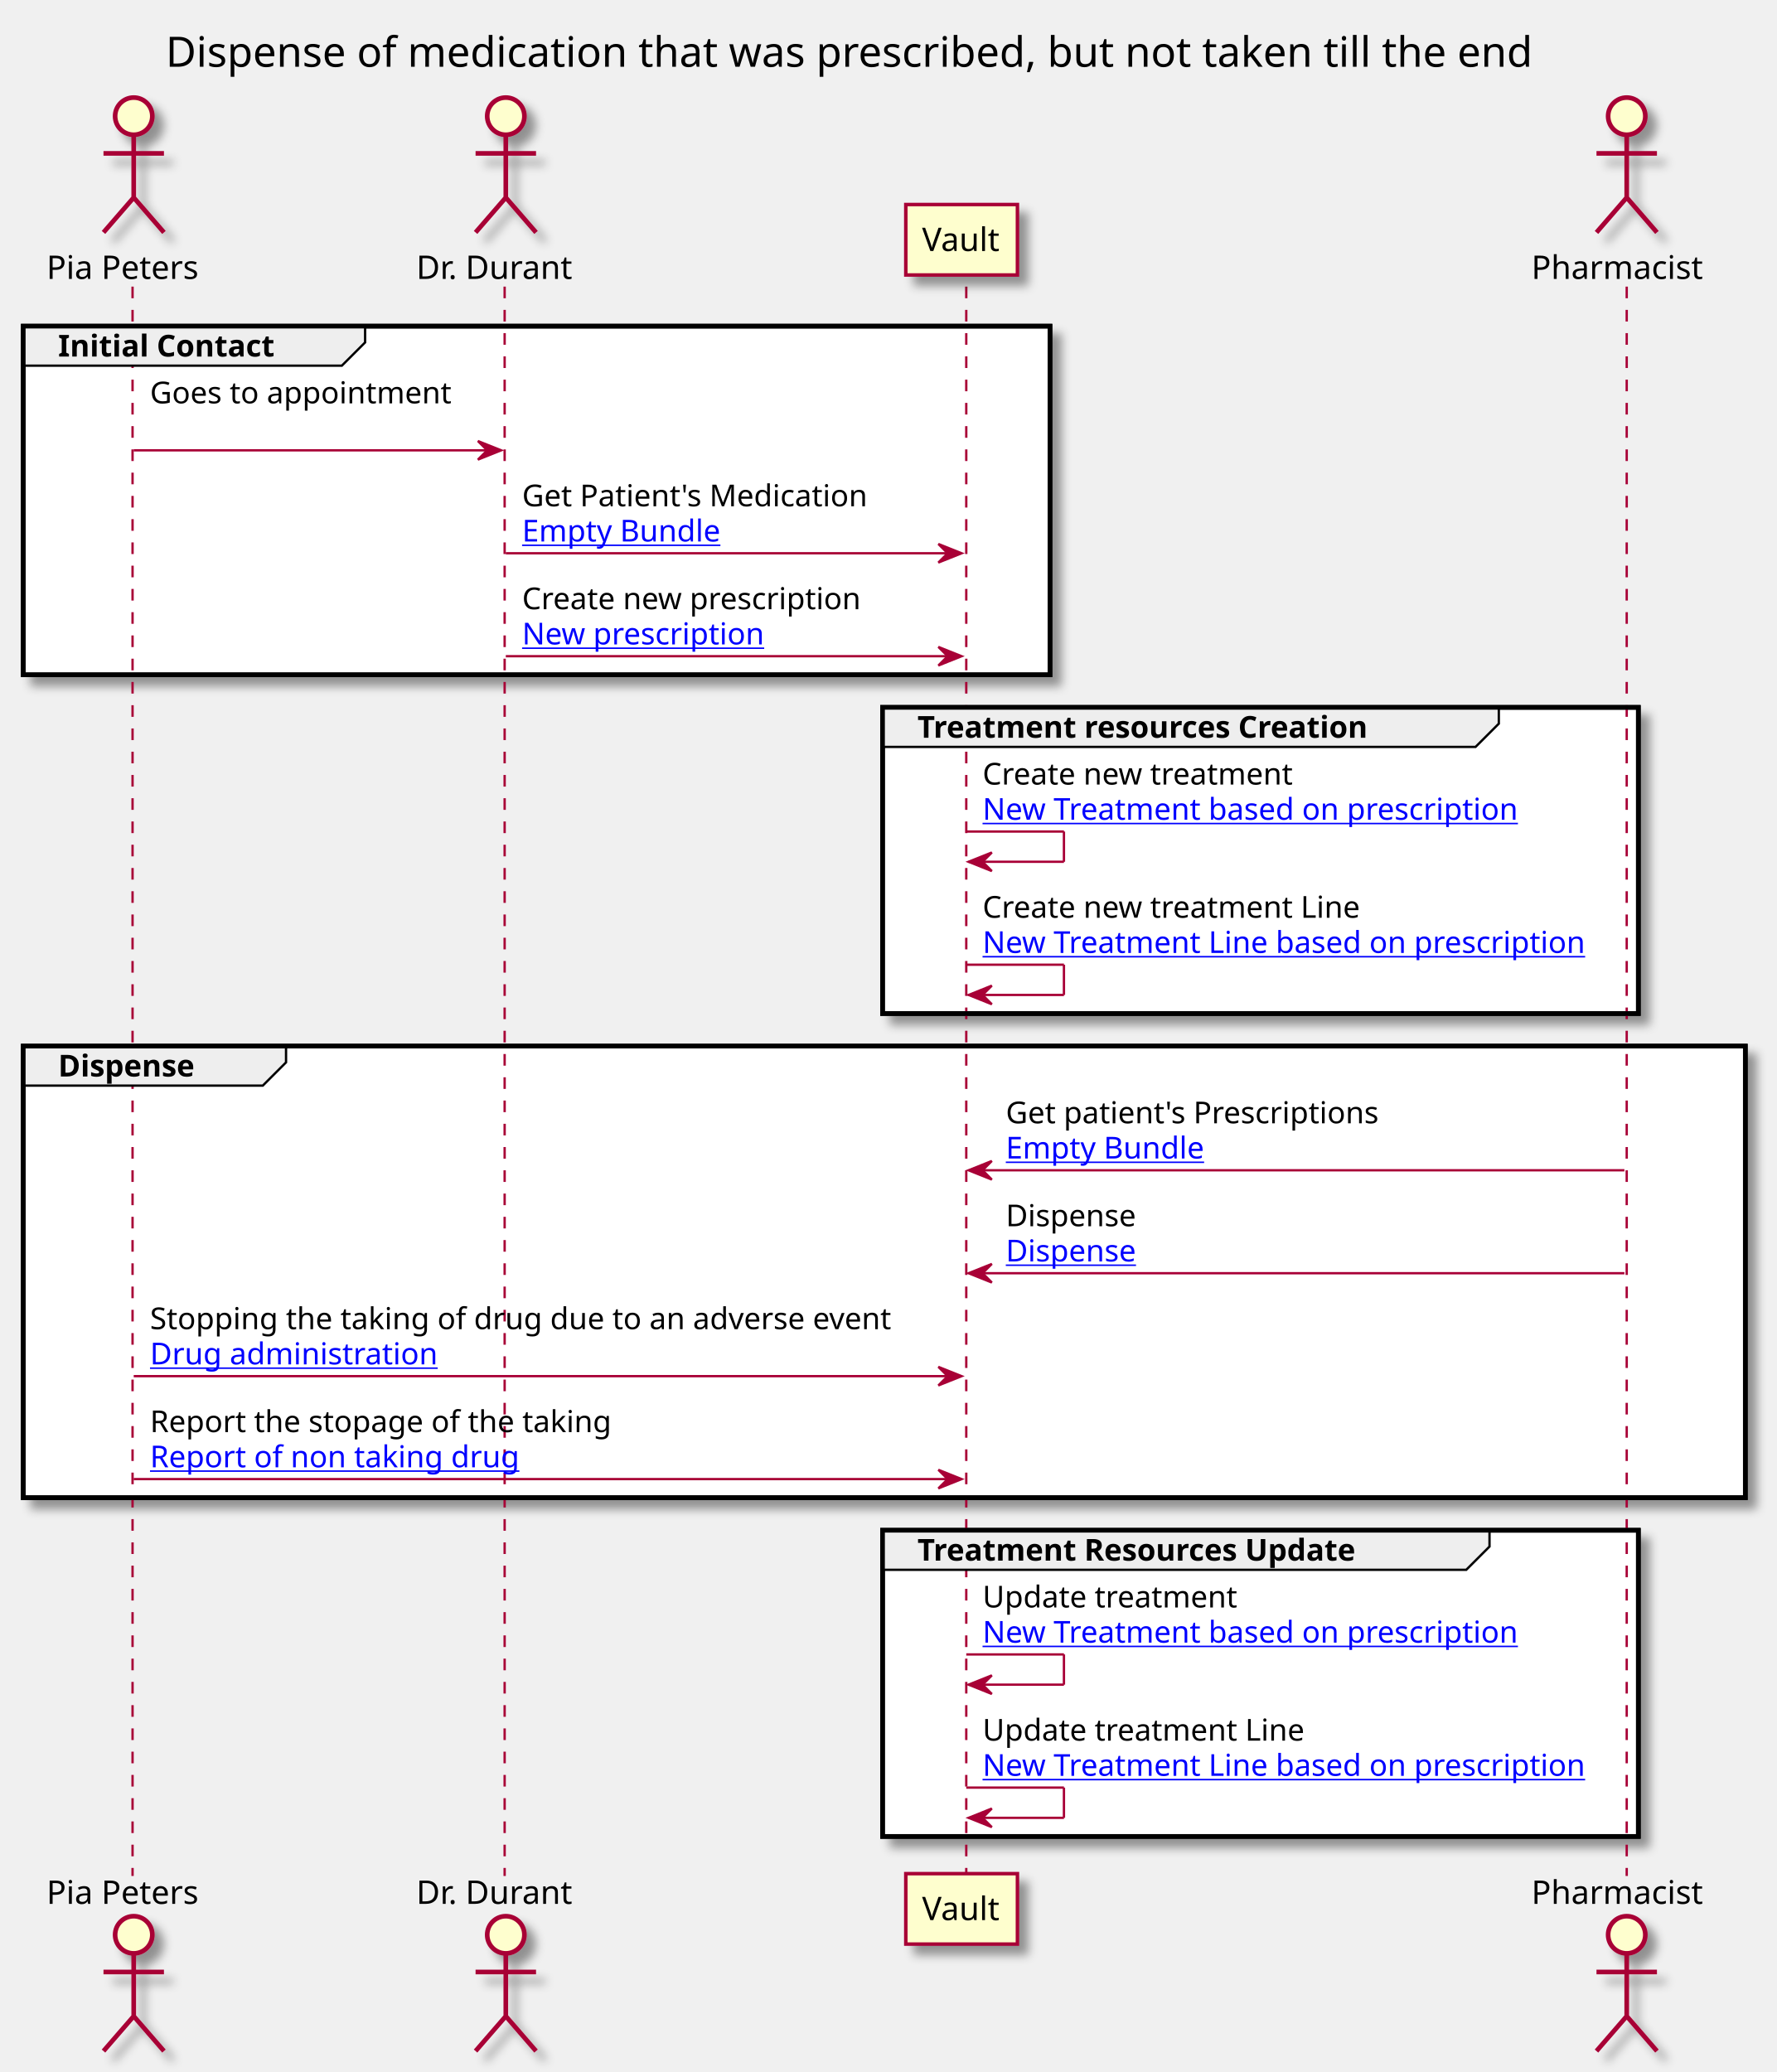
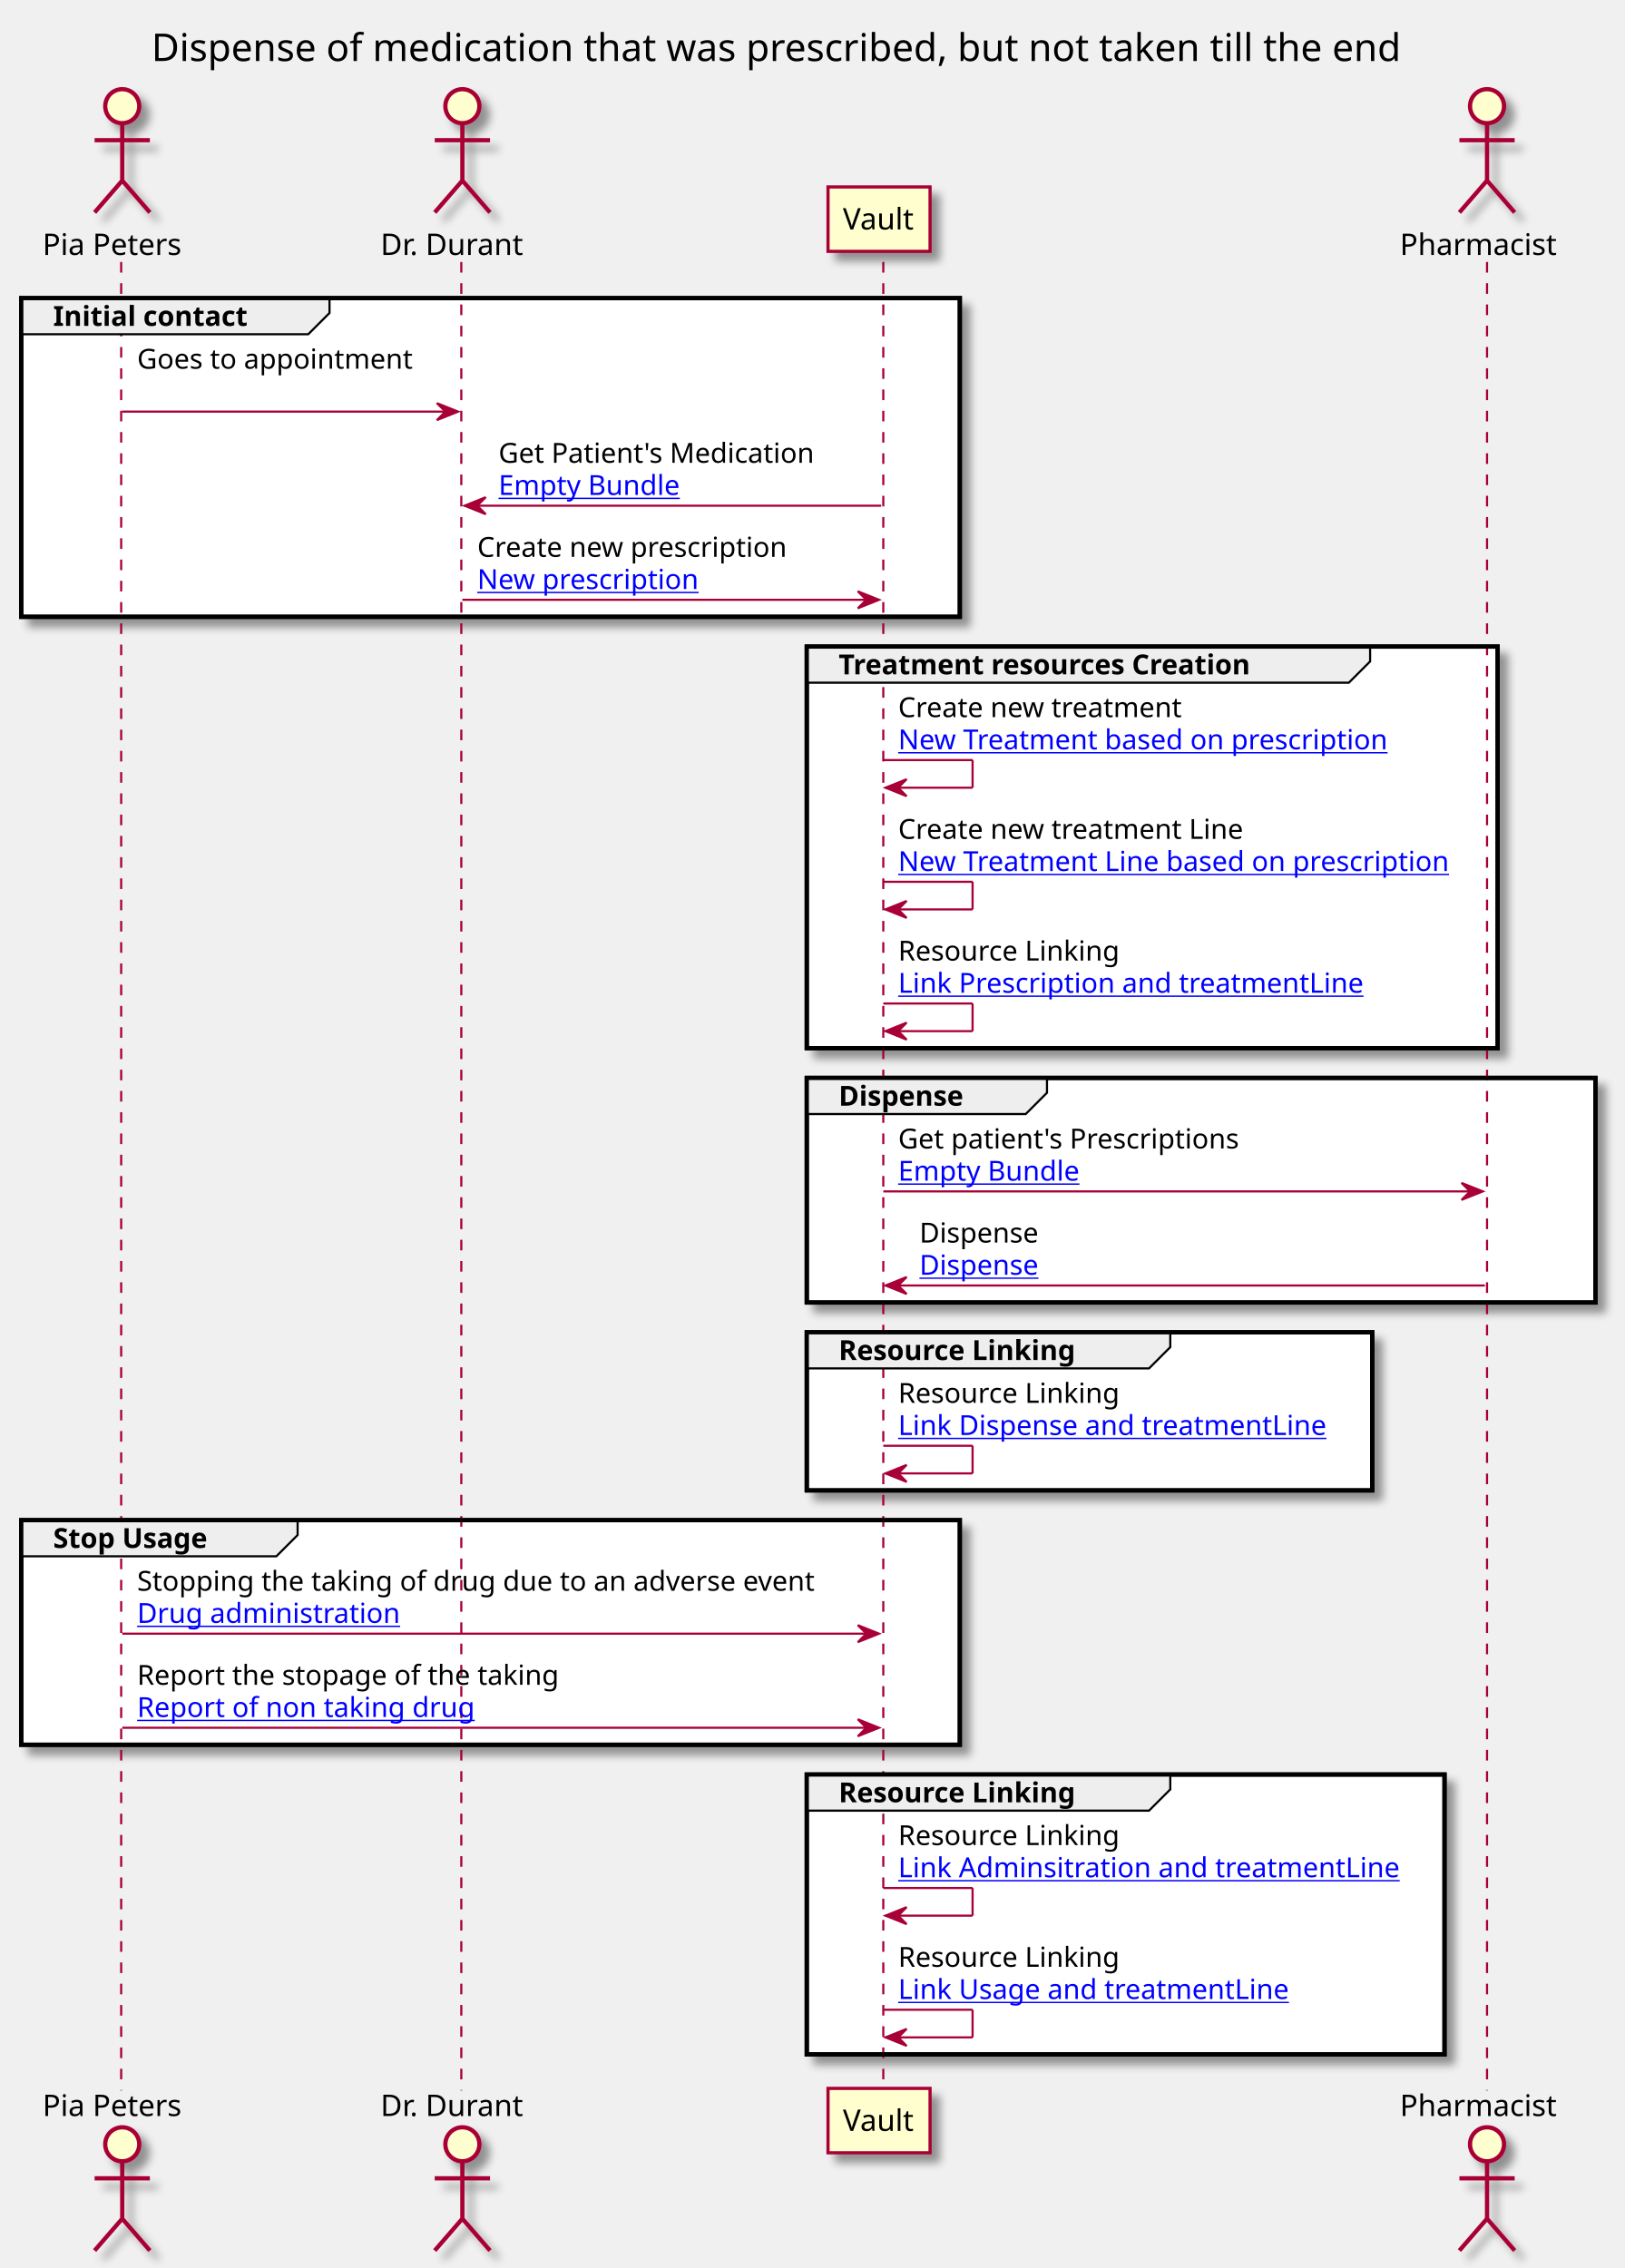
- <svg xmlns="http://www.w3.org/2000/svg" xmlns:xlink="http://www.w3.org/1999/xlink" contentScriptType="application/ecmascript" contentStyleType="text/css" height="891px" preserveAspectRatio="none" style="width:764px;height:891px;background:#FFFFFF;" version="1.1" viewBox="0 0 764 891" width="764px" zoomAndPan="magnify">
+ <svg xmlns="http://www.w3.org/2000/svg" xmlns:xlink="http://www.w3.org/1999/xlink" contentScriptType="application/ecmascript" contentStyleType="text/css" height="1067px" preserveAspectRatio="none" style="width:764px;height:1067px;background:#FFFFFF;" version="1.1" viewBox="0 0 764 1067" width="764px" zoomAndPan="magnify">
  <defs>
-     <filter height="300%" id="fy3501jnwqq4d" width="300%" x="-1" y="-1">
+     <filter height="300%" id="f1xyzuxi131isq" width="300%" x="-1" y="-1">
      <feGaussianBlur result="blurOut" stdDeviation="2.0" />
      <feColorMatrix in="blurOut" result="blurOut2" type="matrix" values="0 0 0 0 0 0 0 0 0 0 0 0 0 0 0 0 0 0 .4 0" />
      <feOffset dx="4.0" dy="4.0" in="blurOut2" result="blurOut3" />
      <feBlend in="SourceGraphic" in2="blurOut3" mode="normal" />
    </filter>
  </defs>
  <g>
    <text fill="#000000" font-family="sans-serif" font-size="18" lengthAdjust="spacing" textLength="618" x="71.25" y="28.708">Dispense of medication that was prescribed, but not taken till the end</text>
-     <rect fill="#FFFFFF" filter="url(#fy3501jnwqq4d)" height="149.93" style="stroke:#000000;stroke-width:2.0;" width="441.5" x="10" y="140.25" />
-     <rect fill="#FFFFFF" filter="url(#fy3501jnwqq4d)" height="131.664" style="stroke:#000000;stroke-width:2.0;" width="325" x="379.5" y="304.18" />
-     <rect fill="#FFFFFF" filter="url(#fy3501jnwqq4d)" height="194.195" style="stroke:#000000;stroke-width:2.0;" width="740.5" x="10" y="449.844" />
-     <rect fill="#FFFFFF" filter="url(#fy3501jnwqq4d)" height="131.664" style="stroke:#000000;stroke-width:2.0;" width="325" x="379.5" y="658.039" />
-     <line style="stroke:#A80036;stroke-width:1.0;stroke-dasharray:5.0,5.0;" x1="57" x2="57" y1="123.25" y2="806.703" />
-     <line style="stroke:#A80036;stroke-width:1.0;stroke-dasharray:5.0,5.0;" x1="217" x2="217" y1="123.25" y2="806.703" />
-     <line style="stroke:#A80036;stroke-width:1.0;stroke-dasharray:5.0,5.0;" x1="415.5" x2="415.5" y1="123.25" y2="806.703" />
-     <line style="stroke:#A80036;stroke-width:1.0;stroke-dasharray:5.0,5.0;" x1="699.5" x2="699.5" y1="123.25" y2="806.703" />
+     <rect fill="#FFFFFF" filter="url(#f1xyzuxi131isq)" height="149.93" style="stroke:#000000;stroke-width:2.0;" width="441.5" x="10" y="140.25" />
+     <rect fill="#FFFFFF" filter="url(#f1xyzuxi131isq)" height="188.93" style="stroke:#000000;stroke-width:2.0;" width="325" x="379.5" y="304.18" />
+     <rect fill="#FFFFFF" filter="url(#f1xyzuxi131isq)" height="105.664" style="stroke:#000000;stroke-width:2.0;" width="371" x="379.5" y="507.109" />
+     <rect fill="#FFFFFF" filter="url(#f1xyzuxi131isq)" height="74.398" style="stroke:#000000;stroke-width:2.0;" width="266" x="379.5" y="626.773" />
+     <rect fill="#FFFFFF" filter="url(#f1xyzuxi131isq)" height="105.664" style="stroke:#000000;stroke-width:2.0;" width="441.5" x="10" y="715.172" />
+     <rect fill="#FFFFFF" filter="url(#f1xyzuxi131isq)" height="131.664" style="stroke:#000000;stroke-width:2.0;" width="300" x="379.5" y="834.836" />
+     <line style="stroke:#A80036;stroke-width:1.0;stroke-dasharray:5.0,5.0;" x1="57" x2="57" y1="123.25" y2="983.5" />
+     <line style="stroke:#A80036;stroke-width:1.0;stroke-dasharray:5.0,5.0;" x1="217" x2="217" y1="123.25" y2="983.5" />
+     <line style="stroke:#A80036;stroke-width:1.0;stroke-dasharray:5.0,5.0;" x1="415.5" x2="415.5" y1="123.25" y2="983.5" />
+     <line style="stroke:#A80036;stroke-width:1.0;stroke-dasharray:5.0,5.0;" x1="699.5" x2="699.5" y1="123.25" y2="983.5" />
    <text fill="#000000" font-family="sans-serif" font-size="14" lengthAdjust="spacing" textLength="69" x="20" y="119.948">Pia Peters</text>
-     <ellipse cx="57.5" cy="49.953" fill="#FEFECE" filter="url(#fy3501jnwqq4d)" rx="8" ry="8" style="stroke:#A80036;stroke-width:2.0;" />
-     <path d="M57.5,57.953 L57.5,84.953 M44.5,65.953 L70.5,65.953 M57.5,84.953 L44.5,99.953 M57.5,84.953 L70.5,99.953 " fill="none" filter="url(#fy3501jnwqq4d)" style="stroke:#A80036;stroke-width:2.0;" />
-     <text fill="#000000" font-family="sans-serif" font-size="14" lengthAdjust="spacing" textLength="69" x="20" y="818.698">Pia Peters</text>
-     <ellipse cx="57.5" cy="832" fill="#FEFECE" filter="url(#fy3501jnwqq4d)" rx="8" ry="8" style="stroke:#A80036;stroke-width:2.0;" />
-     <path d="M57.5,840 L57.5,867 M44.5,848 L70.5,848 M57.5,867 L44.5,882 M57.5,867 L70.5,882 " fill="none" filter="url(#fy3501jnwqq4d)" style="stroke:#A80036;stroke-width:2.0;" />
+     <ellipse cx="57.5" cy="49.953" fill="#FEFECE" filter="url(#f1xyzuxi131isq)" rx="8" ry="8" style="stroke:#A80036;stroke-width:2.0;" />
+     <path d="M57.5,57.953 L57.5,84.953 M44.5,65.953 L70.5,65.953 M57.5,84.953 L44.5,99.953 M57.5,84.953 L70.5,99.953 " fill="none" filter="url(#f1xyzuxi131isq)" style="stroke:#A80036;stroke-width:2.0;" />
+     <text fill="#000000" font-family="sans-serif" font-size="14" lengthAdjust="spacing" textLength="69" x="20" y="995.495">Pia Peters</text>
+     <ellipse cx="57.5" cy="1008.797" fill="#FEFECE" filter="url(#f1xyzuxi131isq)" rx="8" ry="8" style="stroke:#A80036;stroke-width:2.0;" />
+     <path d="M57.5,1016.797 L57.5,1043.797 M44.5,1024.797 L70.5,1024.797 M57.5,1043.797 L44.5,1058.797 M57.5,1043.797 L70.5,1058.797 " fill="none" filter="url(#f1xyzuxi131isq)" style="stroke:#A80036;stroke-width:2.0;" />
    <text fill="#000000" font-family="sans-serif" font-size="14" lengthAdjust="spacing" textLength="71" x="179" y="119.948">Dr. Durant</text>
-     <ellipse cx="217.5" cy="49.953" fill="#FEFECE" filter="url(#fy3501jnwqq4d)" rx="8" ry="8" style="stroke:#A80036;stroke-width:2.0;" />
-     <path d="M217.5,57.953 L217.5,84.953 M204.5,65.953 L230.5,65.953 M217.5,84.953 L204.5,99.953 M217.5,84.953 L230.5,99.953 " fill="none" filter="url(#fy3501jnwqq4d)" style="stroke:#A80036;stroke-width:2.0;" />
-     <text fill="#000000" font-family="sans-serif" font-size="14" lengthAdjust="spacing" textLength="71" x="179" y="818.698">Dr. Durant</text>
-     <ellipse cx="217.5" cy="832" fill="#FEFECE" filter="url(#fy3501jnwqq4d)" rx="8" ry="8" style="stroke:#A80036;stroke-width:2.0;" />
-     <path d="M217.5,840 L217.5,867 M204.5,848 L230.5,848 M217.5,867 L204.5,882 M217.5,867 L230.5,882 " fill="none" filter="url(#fy3501jnwqq4d)" style="stroke:#A80036;stroke-width:2.0;" />
-     <rect fill="#FEFECE" filter="url(#fy3501jnwqq4d)" height="30.297" style="stroke:#A80036;stroke-width:1.5;" width="48" x="389.5" y="87.953" />
+     <ellipse cx="217.5" cy="49.953" fill="#FEFECE" filter="url(#f1xyzuxi131isq)" rx="8" ry="8" style="stroke:#A80036;stroke-width:2.0;" />
+     <path d="M217.5,57.953 L217.5,84.953 M204.5,65.953 L230.5,65.953 M217.5,84.953 L204.5,99.953 M217.5,84.953 L230.5,99.953 " fill="none" filter="url(#f1xyzuxi131isq)" style="stroke:#A80036;stroke-width:2.0;" />
+     <text fill="#000000" font-family="sans-serif" font-size="14" lengthAdjust="spacing" textLength="71" x="179" y="995.495">Dr. Durant</text>
+     <ellipse cx="217.5" cy="1008.797" fill="#FEFECE" filter="url(#f1xyzuxi131isq)" rx="8" ry="8" style="stroke:#A80036;stroke-width:2.0;" />
+     <path d="M217.5,1016.797 L217.5,1043.797 M204.5,1024.797 L230.5,1024.797 M217.5,1043.797 L204.5,1058.797 M217.5,1043.797 L230.5,1058.797 " fill="none" filter="url(#f1xyzuxi131isq)" style="stroke:#A80036;stroke-width:2.0;" />
+     <rect fill="#FEFECE" filter="url(#f1xyzuxi131isq)" height="30.297" style="stroke:#A80036;stroke-width:1.5;" width="48" x="389.5" y="87.953" />
    <text fill="#000000" font-family="sans-serif" font-size="14" lengthAdjust="spacing" textLength="34" x="396.5" y="107.948">Vault</text>
-     <rect fill="#FEFECE" filter="url(#fy3501jnwqq4d)" height="30.297" style="stroke:#A80036;stroke-width:1.5;" width="48" x="389.5" y="805.703" />
-     <text fill="#000000" font-family="sans-serif" font-size="14" lengthAdjust="spacing" textLength="34" x="396.5" y="825.698">Vault</text>
+     <rect fill="#FEFECE" filter="url(#f1xyzuxi131isq)" height="30.297" style="stroke:#A80036;stroke-width:1.5;" width="48" x="389.5" y="982.5" />
+     <text fill="#000000" font-family="sans-serif" font-size="14" lengthAdjust="spacing" textLength="34" x="396.5" y="1002.495">Vault</text>
    <text fill="#000000" font-family="sans-serif" font-size="14" lengthAdjust="spacing" textLength="76" x="658.5" y="119.948">Pharmacist</text>
-     <ellipse cx="699.5" cy="49.953" fill="#FEFECE" filter="url(#fy3501jnwqq4d)" rx="8" ry="8" style="stroke:#A80036;stroke-width:2.0;" />
-     <path d="M699.5,57.953 L699.5,84.953 M686.5,65.953 L712.5,65.953 M699.5,84.953 L686.5,99.953 M699.5,84.953 L712.5,99.953 " fill="none" filter="url(#fy3501jnwqq4d)" style="stroke:#A80036;stroke-width:2.0;" />
-     <text fill="#000000" font-family="sans-serif" font-size="14" lengthAdjust="spacing" textLength="76" x="658.5" y="818.698">Pharmacist</text>
-     <ellipse cx="699.5" cy="832" fill="#FEFECE" filter="url(#fy3501jnwqq4d)" rx="8" ry="8" style="stroke:#A80036;stroke-width:2.0;" />
-     <path d="M699.5,840 L699.5,867 M686.5,848 L712.5,848 M699.5,867 L686.5,882 M699.5,867 L712.5,882 " fill="none" filter="url(#fy3501jnwqq4d)" style="stroke:#A80036;stroke-width:2.0;" />
-     <path d="M10,140.25 L157,140.25 L157,147.25 L147,157.25 L10,157.25 L10,140.25 " fill="#EEEEEE" style="stroke:#000000;stroke-width:1.0;" />
+     <ellipse cx="699.5" cy="49.953" fill="#FEFECE" filter="url(#f1xyzuxi131isq)" rx="8" ry="8" style="stroke:#A80036;stroke-width:2.0;" />
+     <path d="M699.5,57.953 L699.5,84.953 M686.5,65.953 L712.5,65.953 M699.5,84.953 L686.5,99.953 M699.5,84.953 L712.5,99.953 " fill="none" filter="url(#f1xyzuxi131isq)" style="stroke:#A80036;stroke-width:2.0;" />
+     <text fill="#000000" font-family="sans-serif" font-size="14" lengthAdjust="spacing" textLength="76" x="658.5" y="995.495">Pharmacist</text>
+     <ellipse cx="699.5" cy="1008.797" fill="#FEFECE" filter="url(#f1xyzuxi131isq)" rx="8" ry="8" style="stroke:#A80036;stroke-width:2.0;" />
+     <path d="M699.5,1016.797 L699.5,1043.797 M686.5,1024.797 L712.5,1024.797 M699.5,1043.797 L686.5,1058.797 M699.5,1043.797 L712.5,1058.797 " fill="none" filter="url(#f1xyzuxi131isq)" style="stroke:#A80036;stroke-width:2.0;" />
+     <path d="M10,140.25 L155,140.25 L155,147.25 L145,157.25 L10,157.25 L10,140.25 " fill="#EEEEEE" style="stroke:#000000;stroke-width:1.0;" />
    <rect fill="none" height="149.93" style="stroke:#000000;stroke-width:2.0;" width="441.5" x="10" y="140.25" />
-     <text fill="#000000" font-family="sans-serif" font-size="13" font-weight="bold" lengthAdjust="spacing" textLength="102" x="25" y="153.317">Initial Contact</text>
+     <text fill="#000000" font-family="sans-serif" font-size="13" font-weight="bold" lengthAdjust="spacing" textLength="100" x="25" y="153.317">Initial contact</text>
    <polygon fill="#A80036" points="205.5,189.648,215.5,193.648,205.5,197.648,209.5,193.648" style="stroke:#A80036;stroke-width:1.0;" />
    <line style="stroke:#A80036;stroke-width:1.0;" x1="57.5" x2="211.5" y1="193.648" y2="193.648" />
    <text fill="#000000" font-family="sans-serif" font-size="13" lengthAdjust="spacing" textLength="136" x="64.5" y="173.45">Goes to appointment</text>
    <text fill="#000000" font-family="sans-serif" font-size="13" lengthAdjust="spacing" textLength="0" x="68.5" y="188.583" />
-     <polygon fill="#A80036" points="403.5,233.914,413.5,237.914,403.5,241.914,407.5,237.914" style="stroke:#A80036;stroke-width:1.0;" />
-     <line style="stroke:#A80036;stroke-width:1.0;" x1="217.5" x2="409.5" y1="237.914" y2="237.914" />
-     <text fill="#000000" font-family="sans-serif" font-size="13" lengthAdjust="spacing" textLength="155" x="224.5" y="217.715">Get Patient's Medication</text>
+     <polygon fill="#A80036" points="228.5,233.914,218.5,237.914,228.5,241.914,224.5,237.914" style="stroke:#A80036;stroke-width:1.0;" />
+     <line style="stroke:#A80036;stroke-width:1.0;" x1="222.5" x2="414.5" y1="237.914" y2="237.914" />
+     <text fill="#000000" font-family="sans-serif" font-size="13" lengthAdjust="spacing" textLength="155" x="234.5" y="217.715">Get Patient's Medication</text>
    <a href="ExampleScenario-example-8-scenario-resources.html#EB" target="_top" title="ExampleScenario-example-8-scenario-resources.html#EB" xlink:actuate="onRequest" xlink:href="ExampleScenario-example-8-scenario-resources.html#EB" xlink:show="new" xlink:title="ExampleScenario-example-8-scenario-resources.html#EB" xlink:type="simple">
-       <text fill="#0000FF" font-family="sans-serif" font-size="13" lengthAdjust="spacing" text-decoration="underline" textLength="89" x="224.5" y="232.848">Empty Bundle</text>
+       <text fill="#0000FF" font-family="sans-serif" font-size="13" lengthAdjust="spacing" text-decoration="underline" textLength="89" x="234.5" y="232.848">Empty Bundle</text>
    </a>
    <polygon fill="#A80036" points="403.5,278.18,413.5,282.18,403.5,286.18,407.5,282.18" style="stroke:#A80036;stroke-width:1.0;" />
    <line style="stroke:#A80036;stroke-width:1.0;" x1="217.5" x2="409.5" y1="282.18" y2="282.18" />
    <text fill="#000000" font-family="sans-serif" font-size="13" lengthAdjust="spacing" textLength="151" x="224.5" y="261.981">Create new prescription</text>
    <a href="ExampleScenario-example-8-scenario-resources.html#8-prescription" target="_top" title="ExampleScenario-example-8-scenario-resources.html#8-prescription" xlink:actuate="onRequest" xlink:href="ExampleScenario-example-8-scenario-resources.html#8-prescription" xlink:show="new" xlink:title="ExampleScenario-example-8-scenario-resources.html#8-prescription" xlink:type="simple">
      <text fill="#0000FF" font-family="sans-serif" font-size="13" lengthAdjust="spacing" text-decoration="underline" textLength="106" x="224.5" y="277.114">New prescription</text>
    </a>
    <path d="M379.5,304.18 L644.5,304.18 L644.5,311.18 L634.5,321.18 L379.5,321.18 L379.5,304.18 " fill="#EEEEEE" style="stroke:#000000;stroke-width:1.0;" />
-     <rect fill="none" height="131.664" style="stroke:#000000;stroke-width:2.0;" width="325" x="379.5" y="304.18" />
+     <rect fill="none" height="188.93" style="stroke:#000000;stroke-width:2.0;" width="325" x="379.5" y="304.18" />
    <text fill="#000000" font-family="sans-serif" font-size="13" font-weight="bold" lengthAdjust="spacing" textLength="220" x="394.5" y="317.247">Treatment resources Creation</text>
    <line style="stroke:#A80036;stroke-width:1.0;" x1="415.5" x2="457.5" y1="357.578" y2="357.578" />
    <line style="stroke:#A80036;stroke-width:1.0;" x1="457.5" x2="457.5" y1="357.578" y2="370.578" />
    <line style="stroke:#A80036;stroke-width:1.0;" x1="416.5" x2="457.5" y1="370.578" y2="370.578" />
    <polygon fill="#A80036" points="426.5,366.578,416.5,370.578,426.5,374.578,422.5,370.578" style="stroke:#A80036;stroke-width:1.0;" />
    <text fill="#000000" font-family="sans-serif" font-size="13" lengthAdjust="spacing" textLength="141" x="422.5" y="337.379">Create new treatment</text>
    <a href="ExampleScenario-example-8-scenario-resources.html#8-treatment" target="_top" title="ExampleScenario-example-8-scenario-resources.html#8-treatment" xlink:actuate="onRequest" xlink:href="ExampleScenario-example-8-scenario-resources.html#8-treatment" xlink:show="new" xlink:title="ExampleScenario-example-8-scenario-resources.html#8-treatment" xlink:type="simple">
      <text fill="#0000FF" font-family="sans-serif" font-size="13" lengthAdjust="spacing" text-decoration="underline" textLength="240" x="422.5" y="352.512">New Treatment based on prescription</text>
    </a>
    <line style="stroke:#A80036;stroke-width:1.0;" x1="415.5" x2="457.5" y1="414.844" y2="414.844" />
    <line style="stroke:#A80036;stroke-width:1.0;" x1="457.5" x2="457.5" y1="414.844" y2="427.844" />
    <line style="stroke:#A80036;stroke-width:1.0;" x1="416.5" x2="457.5" y1="427.844" y2="427.844" />
    <polygon fill="#A80036" points="426.5,423.844,416.5,427.844,426.5,431.844,422.5,427.844" style="stroke:#A80036;stroke-width:1.0;" />
    <text fill="#000000" font-family="sans-serif" font-size="13" lengthAdjust="spacing" textLength="171" x="422.5" y="394.645">Create new treatment Line</text>
    <a href="ExampleScenario-example-8-scenario-resources.html#8-treatmentLine" target="_top" title="ExampleScenario-example-8-scenario-resources.html#8-treatmentLine" xlink:actuate="onRequest" xlink:href="ExampleScenario-example-8-scenario-resources.html#8-treatmentLine" xlink:show="new" xlink:title="ExampleScenario-example-8-scenario-resources.html#8-treatmentLine" xlink:type="simple">
      <text fill="#0000FF" font-family="sans-serif" font-size="13" lengthAdjust="spacing" text-decoration="underline" textLength="270" x="422.5" y="409.778">New Treatment Line based on prescription</text>
    </a>
-     <path d="M10,449.844 L123,449.844 L123,456.844 L113,466.844 L10,466.844 L10,449.844 " fill="#EEEEEE" style="stroke:#000000;stroke-width:1.0;" />
-     <rect fill="none" height="194.195" style="stroke:#000000;stroke-width:2.0;" width="740.5" x="10" y="449.844" />
-     <text fill="#000000" font-family="sans-serif" font-size="13" font-weight="bold" lengthAdjust="spacing" textLength="68" x="25" y="462.911">Dispense</text>
-     <polygon fill="#A80036" points="426.5,499.242,416.5,503.242,426.5,507.242,422.5,503.242" style="stroke:#A80036;stroke-width:1.0;" />
-     <line style="stroke:#A80036;stroke-width:1.0;" x1="420.5" x2="698.5" y1="503.242" y2="503.242" />
-     <text fill="#000000" font-family="sans-serif" font-size="13" lengthAdjust="spacing" textLength="168" x="432.5" y="483.043">Get patient's Prescriptions</text>
+     <line style="stroke:#A80036;stroke-width:1.0;" x1="415.5" x2="457.5" y1="472.109" y2="472.109" />
+     <line style="stroke:#A80036;stroke-width:1.0;" x1="457.5" x2="457.5" y1="472.109" y2="485.109" />
+     <line style="stroke:#A80036;stroke-width:1.0;" x1="416.5" x2="457.5" y1="485.109" y2="485.109" />
+     <polygon fill="#A80036" points="426.5,481.109,416.5,485.109,426.5,489.109,422.5,485.109" style="stroke:#A80036;stroke-width:1.0;" />
+     <text fill="#000000" font-family="sans-serif" font-size="13" lengthAdjust="spacing" textLength="107" x="422.5" y="451.911">Resource Linking</text>
+     <a href="ExampleScenario-example-8-scenario-resources.html#8-1-provenance" target="_top" title="ExampleScenario-example-8-scenario-resources.html#8-1-provenance" xlink:actuate="onRequest" xlink:href="ExampleScenario-example-8-scenario-resources.html#8-1-provenance" xlink:show="new" xlink:title="ExampleScenario-example-8-scenario-resources.html#8-1-provenance" xlink:type="simple">
+       <text fill="#0000FF" font-family="sans-serif" font-size="13" lengthAdjust="spacing" text-decoration="underline" textLength="227" x="422.5" y="467.043">Link Prescription and treatmentLine</text>
+     </a>
+     <path d="M379.5,507.109 L492.5,507.109 L492.5,514.109 L482.5,524.109 L379.5,524.109 L379.5,507.109 " fill="#EEEEEE" style="stroke:#000000;stroke-width:1.0;" />
+     <rect fill="none" height="105.664" style="stroke:#000000;stroke-width:2.0;" width="371" x="379.5" y="507.109" />
+     <text fill="#000000" font-family="sans-serif" font-size="13" font-weight="bold" lengthAdjust="spacing" textLength="68" x="394.5" y="520.176">Dispense</text>
+     <polygon fill="#A80036" points="687.5,556.508,697.5,560.508,687.5,564.508,691.5,560.508" style="stroke:#A80036;stroke-width:1.0;" />
+     <line style="stroke:#A80036;stroke-width:1.0;" x1="415.5" x2="693.5" y1="560.508" y2="560.508" />
+     <text fill="#000000" font-family="sans-serif" font-size="13" lengthAdjust="spacing" textLength="168" x="422.5" y="540.309">Get patient's Prescriptions</text>
    <a href="ExampleScenario-example-8-scenario-resources.html#EB" target="_top" title="ExampleScenario-example-8-scenario-resources.html#EB" xlink:actuate="onRequest" xlink:href="ExampleScenario-example-8-scenario-resources.html#EB" xlink:show="new" xlink:title="ExampleScenario-example-8-scenario-resources.html#EB" xlink:type="simple">
-       <text fill="#0000FF" font-family="sans-serif" font-size="13" lengthAdjust="spacing" text-decoration="underline" textLength="89" x="432.5" y="498.176">Empty Bundle</text>
+       <text fill="#0000FF" font-family="sans-serif" font-size="13" lengthAdjust="spacing" text-decoration="underline" textLength="89" x="422.5" y="555.442">Empty Bundle</text>
    </a>
-     <polygon fill="#A80036" points="426.5,543.508,416.5,547.508,426.5,551.508,422.5,547.508" style="stroke:#A80036;stroke-width:1.0;" />
-     <line style="stroke:#A80036;stroke-width:1.0;" x1="420.5" x2="698.5" y1="547.508" y2="547.508" />
-     <text fill="#000000" font-family="sans-serif" font-size="13" lengthAdjust="spacing" textLength="59" x="432.5" y="527.309">Dispense</text>
+     <polygon fill="#A80036" points="426.5,600.773,416.5,604.773,426.5,608.773,422.5,604.773" style="stroke:#A80036;stroke-width:1.0;" />
+     <line style="stroke:#A80036;stroke-width:1.0;" x1="420.5" x2="698.5" y1="604.773" y2="604.773" />
+     <text fill="#000000" font-family="sans-serif" font-size="13" lengthAdjust="spacing" textLength="59" x="432.5" y="584.575">Dispense</text>
    <a href="ExampleScenario-example-8-scenario-resources.html#8-dispense" target="_top" title="ExampleScenario-example-8-scenario-resources.html#8-dispense" xlink:actuate="onRequest" xlink:href="ExampleScenario-example-8-scenario-resources.html#8-dispense" xlink:show="new" xlink:title="ExampleScenario-example-8-scenario-resources.html#8-dispense" xlink:type="simple">
-       <text fill="#0000FF" font-family="sans-serif" font-size="13" lengthAdjust="spacing" text-decoration="underline" textLength="59" x="432.5" y="542.442">Dispense</text>
+       <text fill="#0000FF" font-family="sans-serif" font-size="13" lengthAdjust="spacing" text-decoration="underline" textLength="59" x="432.5" y="599.707">Dispense</text>
    </a>
-     <polygon fill="#A80036" points="403.5,587.773,413.5,591.773,403.5,595.773,407.5,591.773" style="stroke:#A80036;stroke-width:1.0;" />
-     <line style="stroke:#A80036;stroke-width:1.0;" x1="57.5" x2="409.5" y1="591.773" y2="591.773" />
-     <text fill="#000000" font-family="sans-serif" font-size="13" lengthAdjust="spacing" textLength="334" x="64.5" y="571.575">Stopping the taking of drug due to an adverse event</text>
+     <path d="M379.5,626.773 L550.5,626.773 L550.5,633.773 L540.5,643.773 L379.5,643.773 L379.5,626.773 " fill="#EEEEEE" style="stroke:#000000;stroke-width:1.0;" />
+     <rect fill="none" height="74.398" style="stroke:#000000;stroke-width:2.0;" width="266" x="379.5" y="626.773" />
+     <text fill="#000000" font-family="sans-serif" font-size="13" font-weight="bold" lengthAdjust="spacing" textLength="126" x="394.5" y="639.84">Resource Linking</text>
+     <line style="stroke:#A80036;stroke-width:1.0;" x1="415.5" x2="457.5" y1="680.172" y2="680.172" />
+     <line style="stroke:#A80036;stroke-width:1.0;" x1="457.5" x2="457.5" y1="680.172" y2="693.172" />
+     <line style="stroke:#A80036;stroke-width:1.0;" x1="416.5" x2="457.5" y1="693.172" y2="693.172" />
+     <polygon fill="#A80036" points="426.5,689.172,416.5,693.172,426.5,697.172,422.5,693.172" style="stroke:#A80036;stroke-width:1.0;" />
+     <text fill="#000000" font-family="sans-serif" font-size="13" lengthAdjust="spacing" textLength="107" x="422.5" y="659.973">Resource Linking</text>
+     <a href="ExampleScenario-example-8-scenario-resources.html#8-2-provenance" target="_top" title="ExampleScenario-example-8-scenario-resources.html#8-2-provenance" xlink:actuate="onRequest" xlink:href="ExampleScenario-example-8-scenario-resources.html#8-2-provenance" xlink:show="new" xlink:title="ExampleScenario-example-8-scenario-resources.html#8-2-provenance" xlink:type="simple">
+       <text fill="#0000FF" font-family="sans-serif" font-size="13" lengthAdjust="spacing" text-decoration="underline" textLength="211" x="422.5" y="675.106">Link Dispense and treatmentLine</text>
+     </a>
+     <path d="M10,715.172 L140,715.172 L140,722.172 L130,732.172 L10,732.172 L10,715.172 " fill="#EEEEEE" style="stroke:#000000;stroke-width:1.0;" />
+     <rect fill="none" height="105.664" style="stroke:#000000;stroke-width:2.0;" width="441.5" x="10" y="715.172" />
+     <text fill="#000000" font-family="sans-serif" font-size="13" font-weight="bold" lengthAdjust="spacing" textLength="85" x="25" y="728.239">Stop Usage</text>
+     <polygon fill="#A80036" points="403.5,764.57,413.5,768.57,403.5,772.57,407.5,768.57" style="stroke:#A80036;stroke-width:1.0;" />
+     <line style="stroke:#A80036;stroke-width:1.0;" x1="57.5" x2="409.5" y1="768.57" y2="768.57" />
+     <text fill="#000000" font-family="sans-serif" font-size="13" lengthAdjust="spacing" textLength="334" x="64.5" y="748.372">Stopping the taking of drug due to an adverse event</text>
    <a href="ExampleScenario-example-8-scenario-resources.html#8-administration" target="_top" title="ExampleScenario-example-8-scenario-resources.html#8-administration" xlink:actuate="onRequest" xlink:href="ExampleScenario-example-8-scenario-resources.html#8-administration" xlink:show="new" xlink:title="ExampleScenario-example-8-scenario-resources.html#8-administration" xlink:type="simple">
-       <text fill="#0000FF" font-family="sans-serif" font-size="13" lengthAdjust="spacing" text-decoration="underline" textLength="127" x="64.5" y="586.707">Drug administration</text>
+       <text fill="#0000FF" font-family="sans-serif" font-size="13" lengthAdjust="spacing" text-decoration="underline" textLength="127" x="64.5" y="763.504">Drug administration</text>
    </a>
-     <polygon fill="#A80036" points="403.5,632.039,413.5,636.039,403.5,640.039,407.5,636.039" style="stroke:#A80036;stroke-width:1.0;" />
-     <line style="stroke:#A80036;stroke-width:1.0;" x1="57.5" x2="409.5" y1="636.039" y2="636.039" />
-     <text fill="#000000" font-family="sans-serif" font-size="13" lengthAdjust="spacing" textLength="207" x="64.5" y="615.84">Report the stopage of the taking</text>
+     <polygon fill="#A80036" points="403.5,808.836,413.5,812.836,403.5,816.836,407.5,812.836" style="stroke:#A80036;stroke-width:1.0;" />
+     <line style="stroke:#A80036;stroke-width:1.0;" x1="57.5" x2="409.5" y1="812.836" y2="812.836" />
+     <text fill="#000000" font-family="sans-serif" font-size="13" lengthAdjust="spacing" textLength="207" x="64.5" y="792.637">Report the stopage of the taking</text>
    <a href="ExampleScenario-example-8-scenario-resources.html#8-usage" target="_top" title="ExampleScenario-example-8-scenario-resources.html#8-usage" xlink:actuate="onRequest" xlink:href="ExampleScenario-example-8-scenario-resources.html#8-usage" xlink:show="new" xlink:title="ExampleScenario-example-8-scenario-resources.html#8-usage" xlink:type="simple">
-       <text fill="#0000FF" font-family="sans-serif" font-size="13" lengthAdjust="spacing" text-decoration="underline" textLength="162" x="64.5" y="630.973">Report of non taking drug</text>
+       <text fill="#0000FF" font-family="sans-serif" font-size="13" lengthAdjust="spacing" text-decoration="underline" textLength="162" x="64.5" y="807.77">Report of non taking drug</text>
    </a>
-     <path d="M379.5,658.039 L640.5,658.039 L640.5,665.039 L630.5,675.039 L379.5,675.039 L379.5,658.039 " fill="#EEEEEE" style="stroke:#000000;stroke-width:1.0;" />
-     <rect fill="none" height="131.664" style="stroke:#000000;stroke-width:2.0;" width="325" x="379.5" y="658.039" />
-     <text fill="#000000" font-family="sans-serif" font-size="13" font-weight="bold" lengthAdjust="spacing" textLength="216" x="394.5" y="671.106">Treatment Resources Update</text>
-     <line style="stroke:#A80036;stroke-width:1.0;" x1="415.5" x2="457.5" y1="711.438" y2="711.438" />
-     <line style="stroke:#A80036;stroke-width:1.0;" x1="457.5" x2="457.5" y1="711.438" y2="724.438" />
-     <line style="stroke:#A80036;stroke-width:1.0;" x1="416.5" x2="457.5" y1="724.438" y2="724.438" />
-     <polygon fill="#A80036" points="426.5,720.438,416.5,724.438,426.5,728.438,422.5,724.438" style="stroke:#A80036;stroke-width:1.0;" />
-     <text fill="#000000" font-family="sans-serif" font-size="13" lengthAdjust="spacing" textLength="116" x="422.5" y="691.239">Update treatment</text>
-     <a href="ExampleScenario-example-8-scenario-resources.html#8-treatment" target="_top" title="ExampleScenario-example-8-scenario-resources.html#8-treatment" xlink:actuate="onRequest" xlink:href="ExampleScenario-example-8-scenario-resources.html#8-treatment" xlink:show="new" xlink:title="ExampleScenario-example-8-scenario-resources.html#8-treatment" xlink:type="simple">
-       <text fill="#0000FF" font-family="sans-serif" font-size="13" lengthAdjust="spacing" text-decoration="underline" textLength="240" x="422.5" y="706.372">New Treatment based on prescription</text>
+     <path d="M379.5,834.836 L550.5,834.836 L550.5,841.836 L540.5,851.836 L379.5,851.836 L379.5,834.836 " fill="#EEEEEE" style="stroke:#000000;stroke-width:1.0;" />
+     <rect fill="none" height="131.664" style="stroke:#000000;stroke-width:2.0;" width="300" x="379.5" y="834.836" />
+     <text fill="#000000" font-family="sans-serif" font-size="13" font-weight="bold" lengthAdjust="spacing" textLength="126" x="394.5" y="847.903">Resource Linking</text>
+     <line style="stroke:#A80036;stroke-width:1.0;" x1="415.5" x2="457.5" y1="888.234" y2="888.234" />
+     <line style="stroke:#A80036;stroke-width:1.0;" x1="457.5" x2="457.5" y1="888.234" y2="901.234" />
+     <line style="stroke:#A80036;stroke-width:1.0;" x1="416.5" x2="457.5" y1="901.234" y2="901.234" />
+     <polygon fill="#A80036" points="426.5,897.234,416.5,901.234,426.5,905.234,422.5,901.234" style="stroke:#A80036;stroke-width:1.0;" />
+     <text fill="#000000" font-family="sans-serif" font-size="13" lengthAdjust="spacing" textLength="107" x="422.5" y="868.036">Resource Linking</text>
+     <a href="ExampleScenario-example-8-scenario-resources.html#8-3-provenance" target="_top" title="ExampleScenario-example-8-scenario-resources.html#8-3-provenance" xlink:actuate="onRequest" xlink:href="ExampleScenario-example-8-scenario-resources.html#8-3-provenance" xlink:show="new" xlink:title="ExampleScenario-example-8-scenario-resources.html#8-3-provenance" xlink:type="simple">
+       <text fill="#0000FF" font-family="sans-serif" font-size="13" lengthAdjust="spacing" text-decoration="underline" textLength="245" x="422.5" y="883.168">Link Adminsitration and treatmentLine</text>
    </a>
-     <line style="stroke:#A80036;stroke-width:1.0;" x1="415.5" x2="457.5" y1="768.703" y2="768.703" />
-     <line style="stroke:#A80036;stroke-width:1.0;" x1="457.5" x2="457.5" y1="768.703" y2="781.703" />
-     <line style="stroke:#A80036;stroke-width:1.0;" x1="416.5" x2="457.5" y1="781.703" y2="781.703" />
-     <polygon fill="#A80036" points="426.5,777.703,416.5,781.703,426.5,785.703,422.5,781.703" style="stroke:#A80036;stroke-width:1.0;" />
-     <text fill="#000000" font-family="sans-serif" font-size="13" lengthAdjust="spacing" textLength="146" x="422.5" y="748.504">Update treatment Line</text>
-     <a href="ExampleScenario-example-8-scenario-resources.html#8-treatmentLine" target="_top" title="ExampleScenario-example-8-scenario-resources.html#8-treatmentLine" xlink:actuate="onRequest" xlink:href="ExampleScenario-example-8-scenario-resources.html#8-treatmentLine" xlink:show="new" xlink:title="ExampleScenario-example-8-scenario-resources.html#8-treatmentLine" xlink:type="simple">
-       <text fill="#0000FF" font-family="sans-serif" font-size="13" lengthAdjust="spacing" text-decoration="underline" textLength="270" x="422.5" y="763.637">New Treatment Line based on prescription</text>
+     <line style="stroke:#A80036;stroke-width:1.0;" x1="415.5" x2="457.5" y1="945.5" y2="945.5" />
+     <line style="stroke:#A80036;stroke-width:1.0;" x1="457.5" x2="457.5" y1="945.5" y2="958.5" />
+     <line style="stroke:#A80036;stroke-width:1.0;" x1="416.5" x2="457.5" y1="958.5" y2="958.5" />
+     <polygon fill="#A80036" points="426.5,954.5,416.5,958.5,426.5,962.5,422.5,958.5" style="stroke:#A80036;stroke-width:1.0;" />
+     <text fill="#000000" font-family="sans-serif" font-size="13" lengthAdjust="spacing" textLength="107" x="422.5" y="925.301">Resource Linking</text>
+     <a href="ExampleScenario-example-8-scenario-resources.html#8-4-provenance" target="_top" title="ExampleScenario-example-8-scenario-resources.html#8-4-provenance" xlink:actuate="onRequest" xlink:href="ExampleScenario-example-8-scenario-resources.html#8-4-provenance" xlink:show="new" xlink:title="ExampleScenario-example-8-scenario-resources.html#8-4-provenance" xlink:type="simple">
+       <text fill="#0000FF" font-family="sans-serif" font-size="13" lengthAdjust="spacing" text-decoration="underline" textLength="193" x="422.5" y="940.434">Link Usage and treatmentLine</text>
    </a>
  </g>
</svg>
